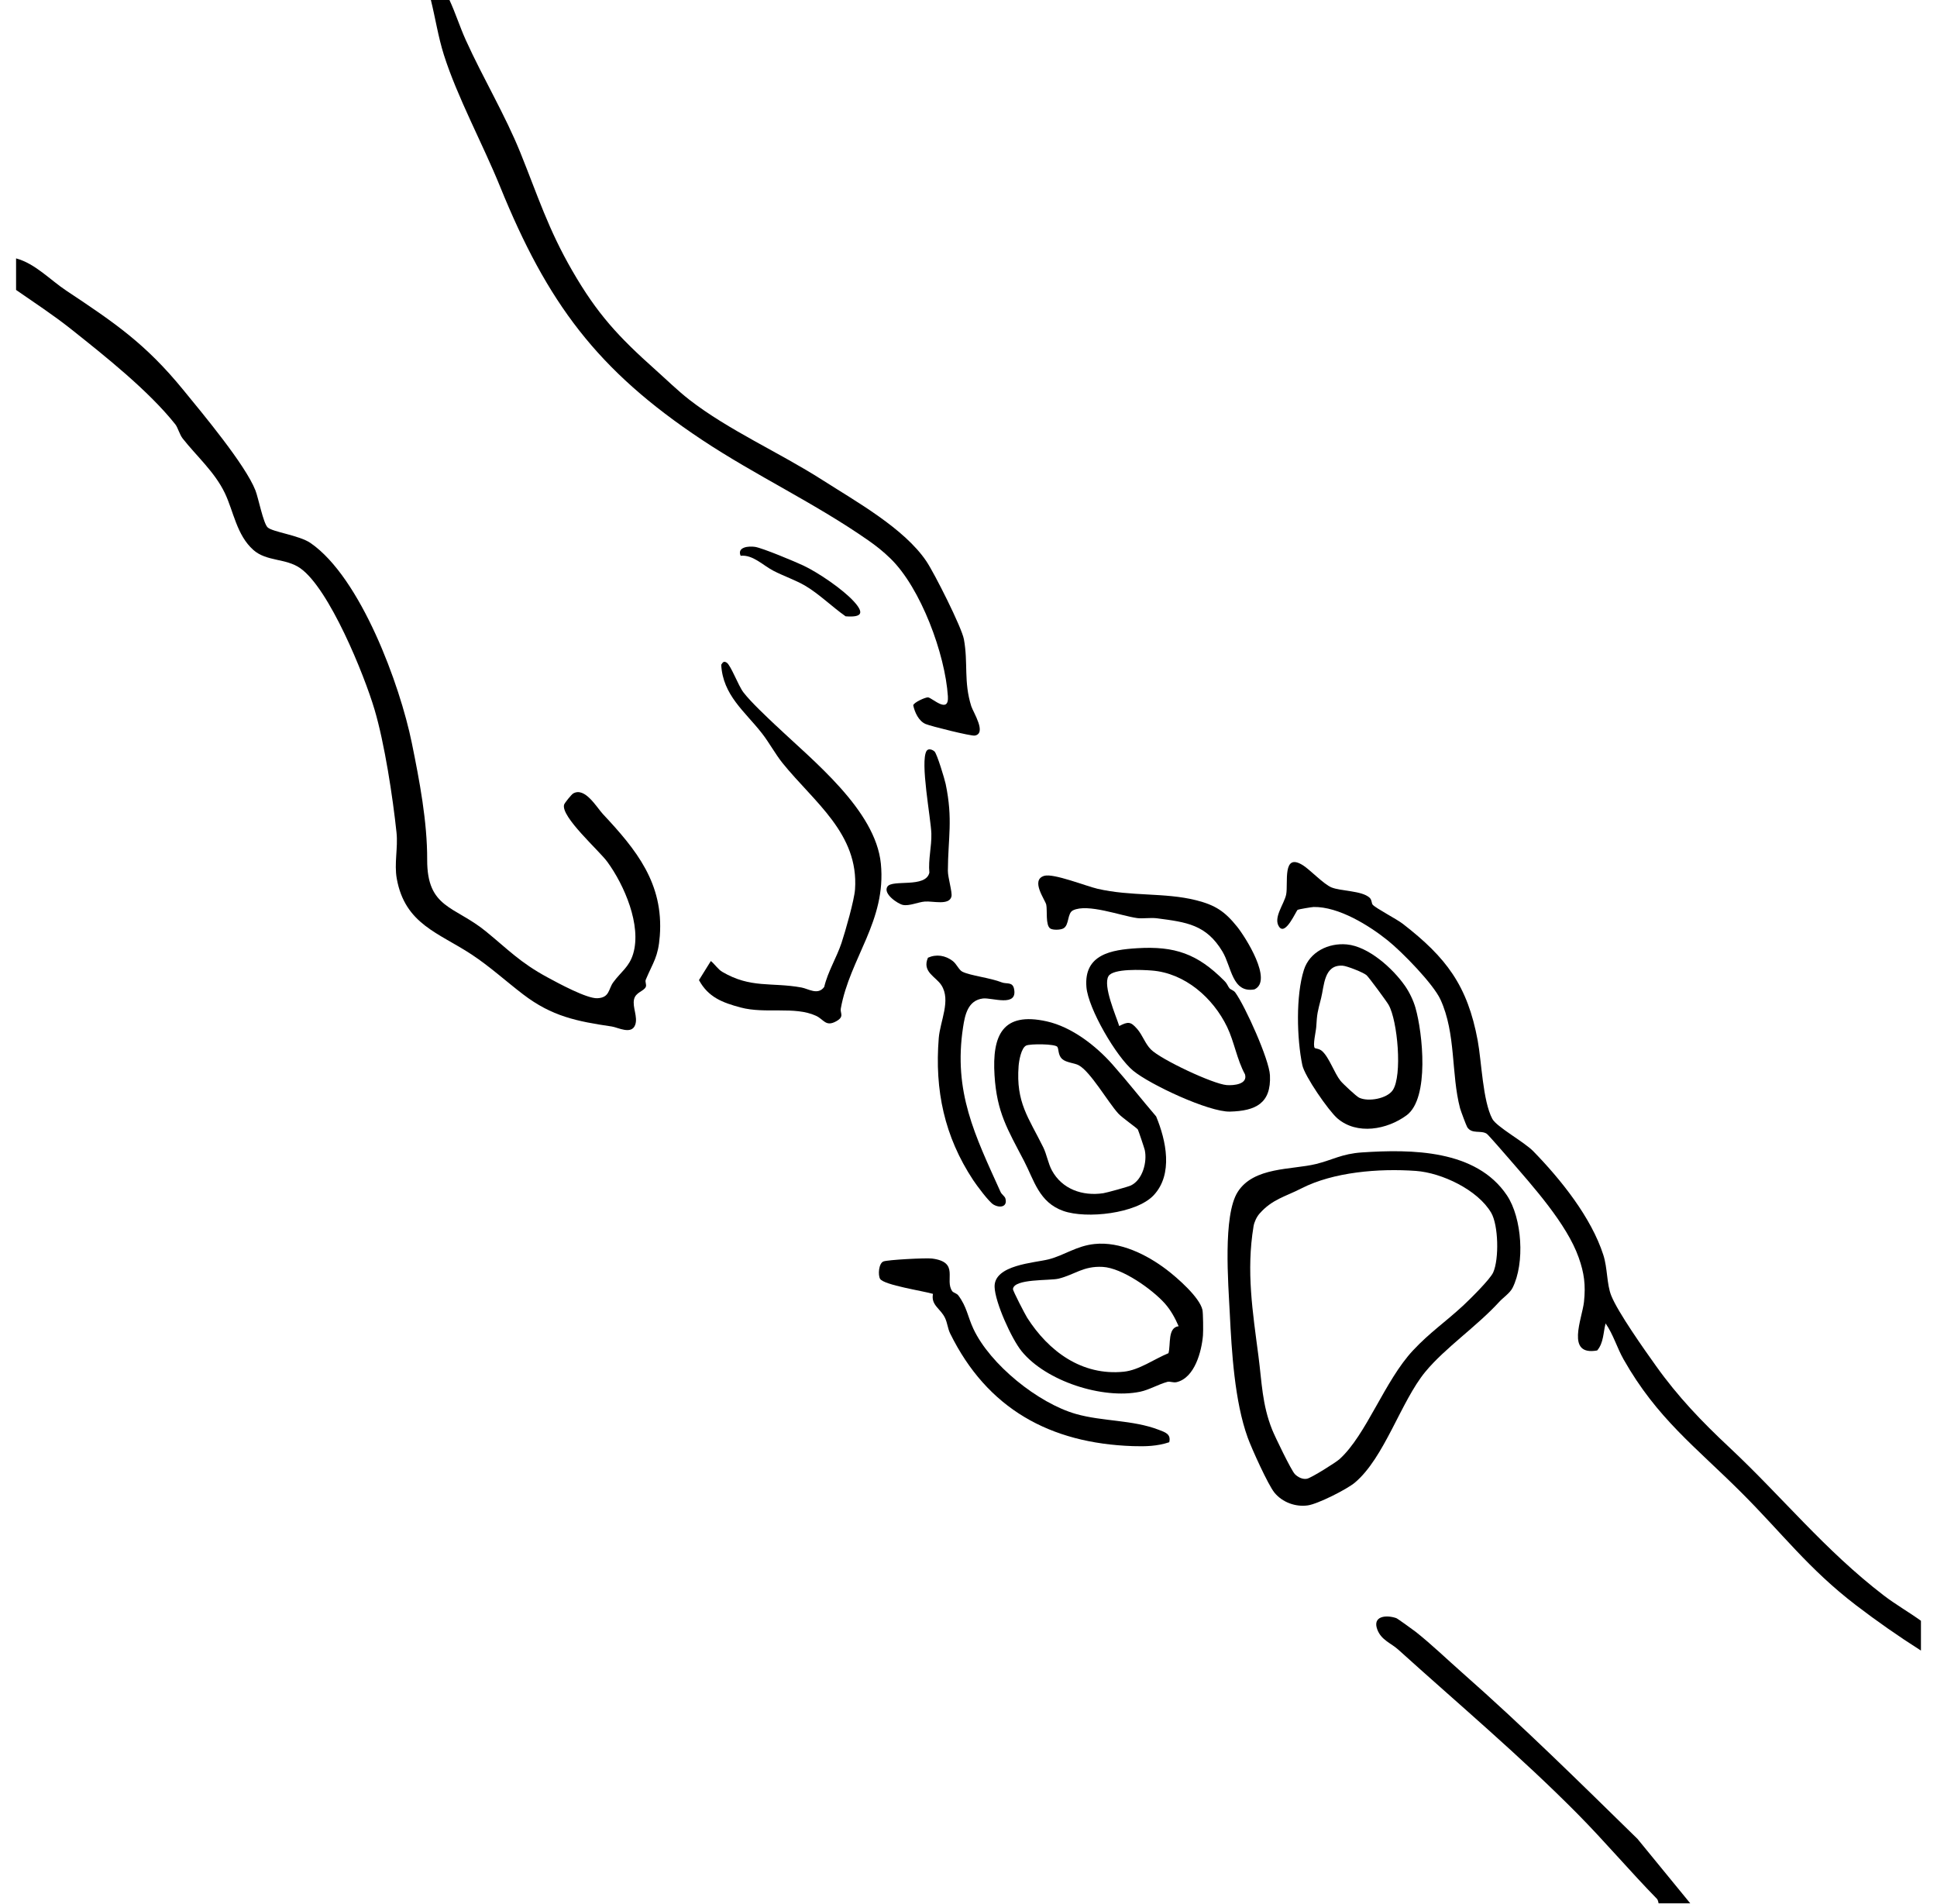
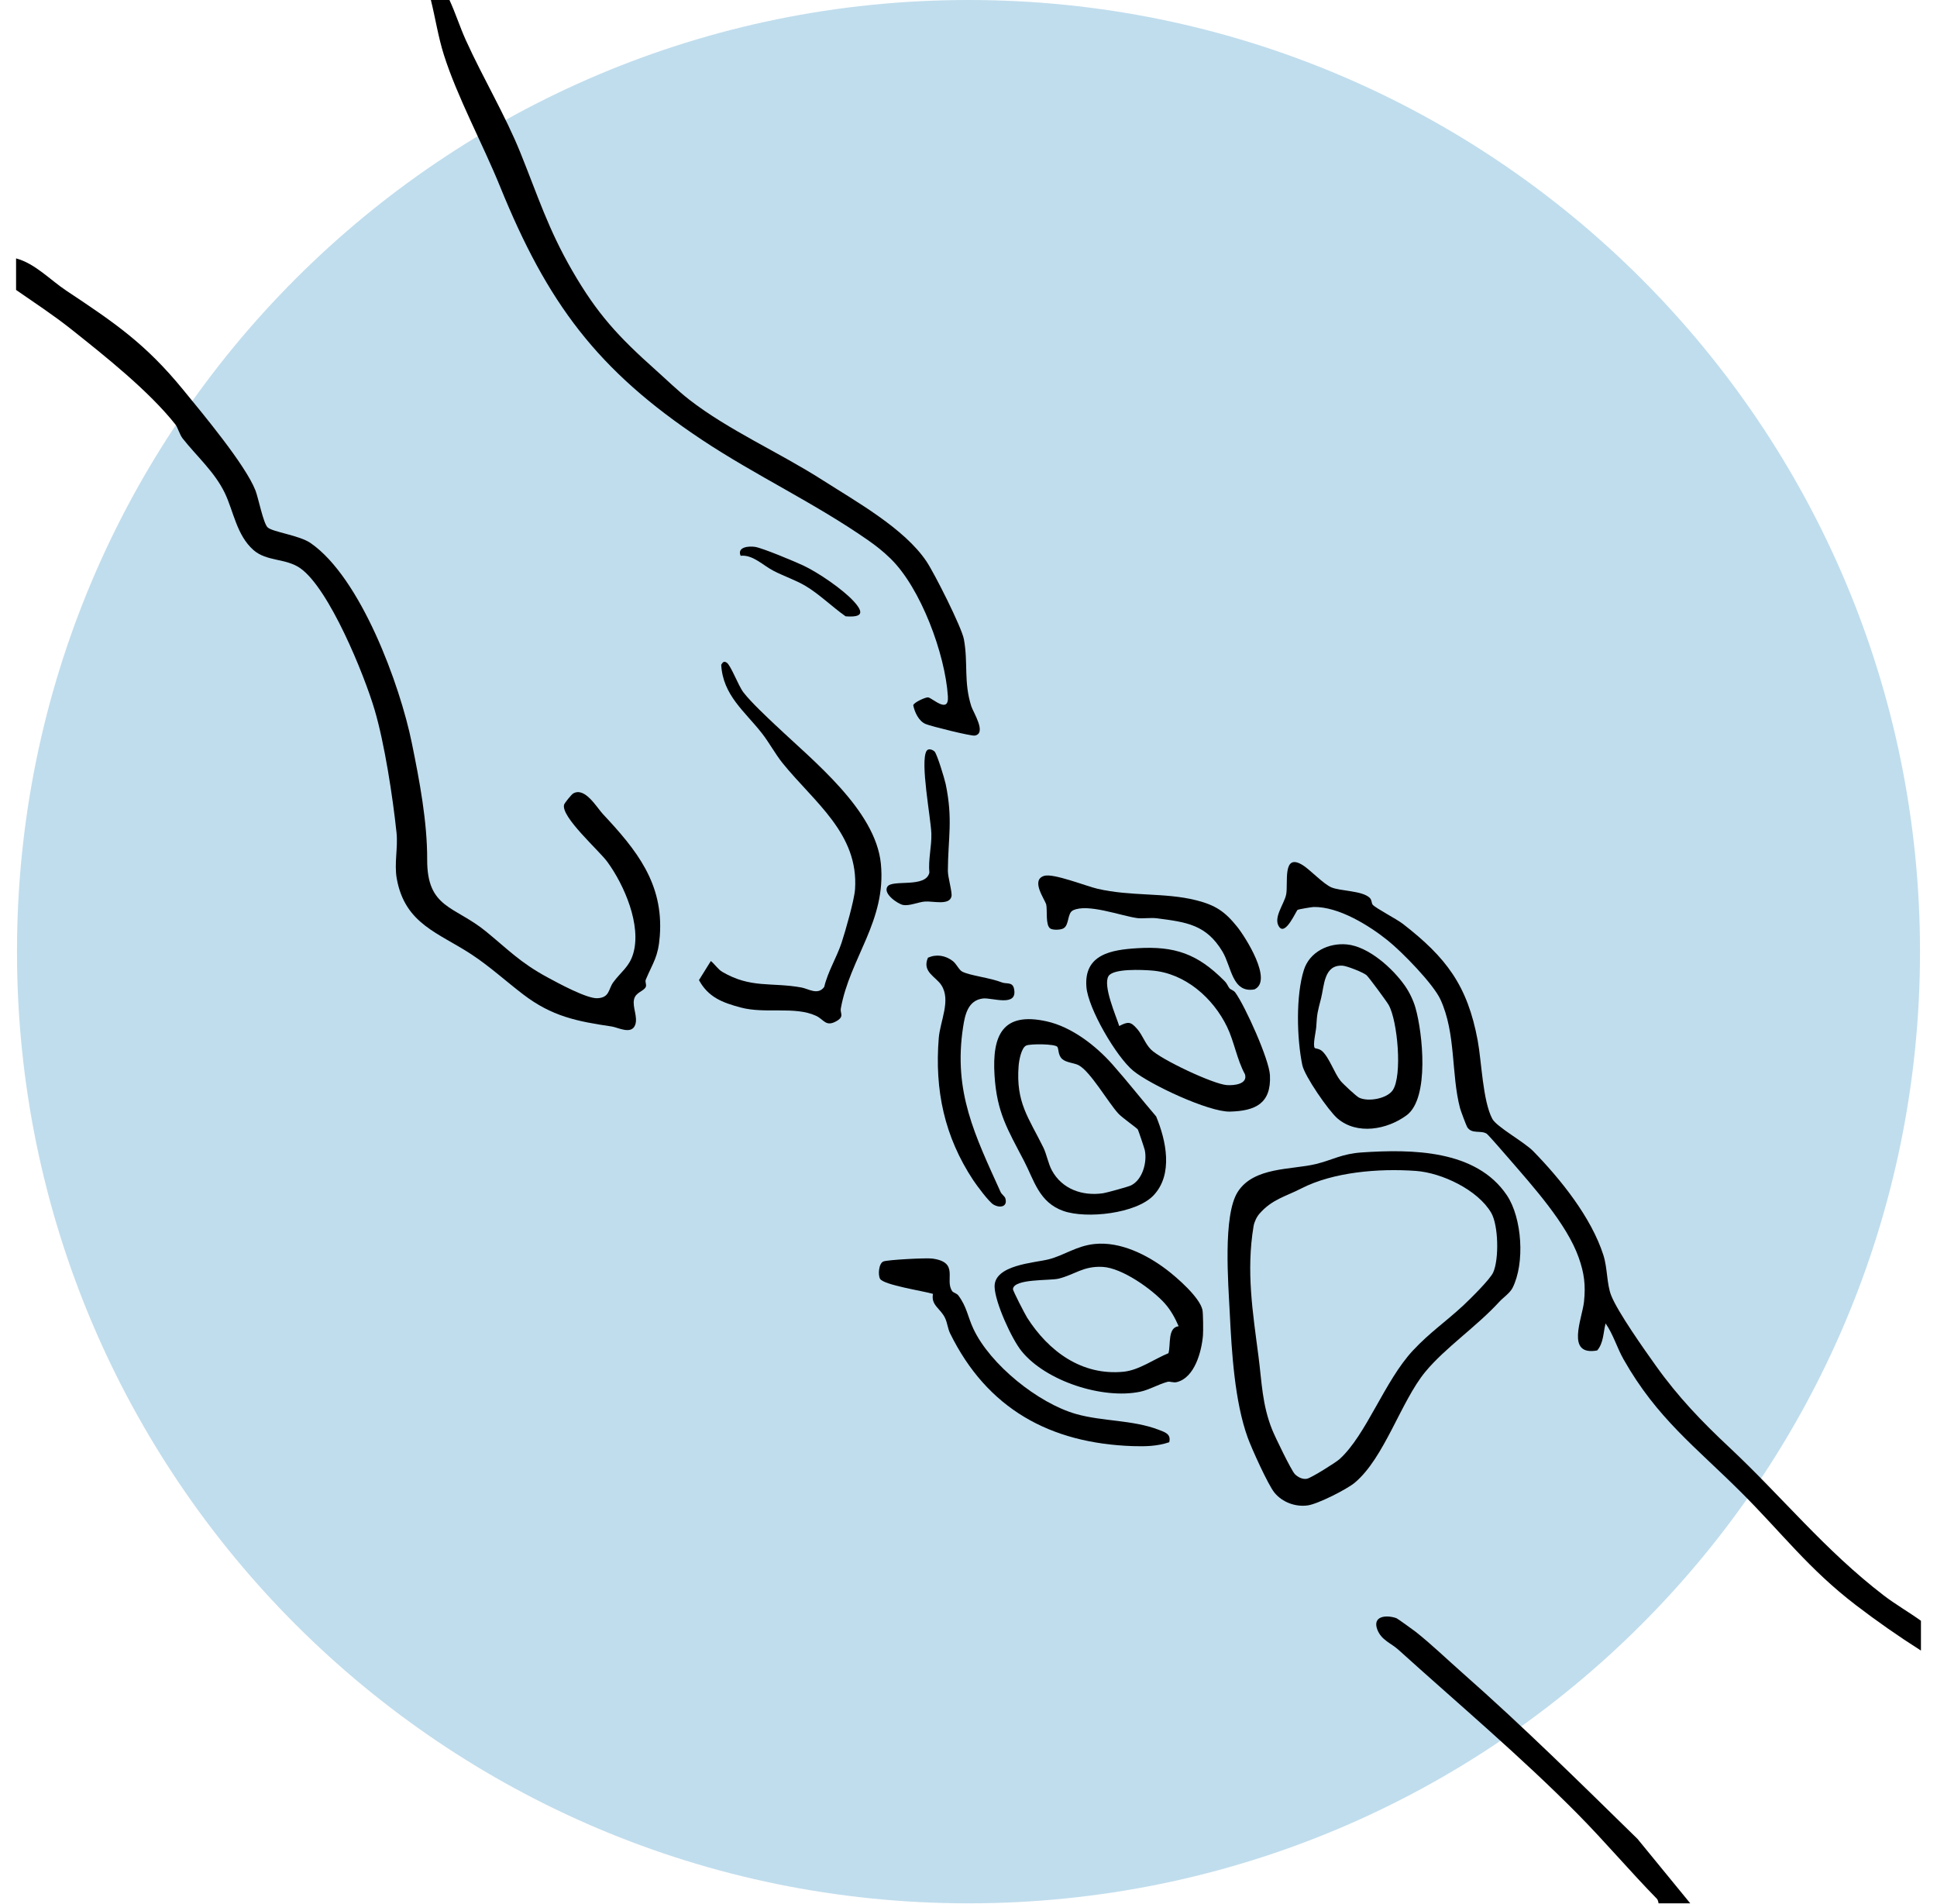
<svg xmlns="http://www.w3.org/2000/svg" width="114" height="112" viewBox="0 0 114 112" fill="none">
+   <rect x="1" width="112" height="112" rx="56" fill="#C0DDED" />
  <path d="M0.945 15.204C2.08 15.513 2.939 16.465 3.911 17.109C6.753 18.998 8.559 20.22 10.777 22.932C11.907 24.314 14.436 27.337 15.033 28.856C15.205 29.291 15.494 30.794 15.753 31.035C16.049 31.309 17.617 31.497 18.28 31.956C21.232 33.996 23.542 40.301 24.238 43.723C24.693 45.958 25.148 48.347 25.141 50.587C25.132 53.46 26.744 53.298 28.587 54.799C29.909 55.877 30.605 56.637 32.222 57.512C32.844 57.849 34.533 58.768 35.157 58.74C35.888 58.707 35.802 58.201 36.09 57.806C36.544 57.184 37.029 56.906 37.263 56.13C37.769 54.447 36.741 52.078 35.742 50.712C35.252 50.043 33.009 48.067 33.198 47.354C33.225 47.252 33.632 46.751 33.732 46.693C34.427 46.289 35.116 47.51 35.486 47.906C37.444 49.998 39.066 51.979 38.832 55.074C38.738 56.325 38.449 56.598 38.008 57.645C37.95 57.785 38.065 57.936 38.007 58.072C37.895 58.334 37.409 58.38 37.315 58.811C37.214 59.267 37.547 59.84 37.386 60.301C37.172 60.909 36.368 60.456 36.005 60.403C33.949 60.1 32.48 59.809 30.784 58.51C29.787 57.748 28.825 56.871 27.762 56.17C25.818 54.886 23.839 54.389 23.352 51.707C23.191 50.816 23.431 49.89 23.337 48.996C23.116 46.898 22.634 43.746 22.044 41.757C21.435 39.698 19.373 34.628 17.669 33.434C16.823 32.841 15.692 33.051 14.914 32.364C13.928 31.494 13.745 30.083 13.232 29.013C12.64 27.778 11.583 26.857 10.752 25.804C10.57 25.573 10.466 25.158 10.322 24.975C8.753 22.997 6.18 20.954 4.174 19.36C3.144 18.543 2.022 17.807 0.946 17.061V15.201L0.945 15.204Z" fill="black" />
  <path d="M113.053 97.125C111.738 96.29 110.456 95.394 109.219 94.447C106.441 92.318 104.891 90.227 102.488 87.829C99.784 85.131 97.525 83.468 95.554 79.991C95.165 79.305 94.95 78.527 94.496 77.876C94.354 78.41 94.383 79.021 94 79.467C92.128 79.803 93.118 77.595 93.224 76.605C93.329 75.614 93.237 74.91 92.91 73.992C92.211 72.017 90.219 69.811 88.837 68.212C88.643 67.988 87.594 66.774 87.497 66.712C87.152 66.49 86.627 66.756 86.351 66.325C86.3 66.246 85.967 65.355 85.93 65.214C85.399 63.195 85.699 60.824 84.778 58.819C84.353 57.894 82.522 56.022 81.683 55.347C80.569 54.45 78.78 53.346 77.314 53.371C77.201 53.373 76.416 53.508 76.374 53.536C76.275 53.602 75.657 55.09 75.278 54.531C74.918 54.003 75.58 53.2 75.695 52.639C75.83 51.981 75.441 50.12 76.698 50.926C77.109 51.191 77.912 52.034 78.358 52.217C78.924 52.449 80.14 52.403 80.602 52.821C80.746 52.952 80.714 53.148 80.787 53.235C80.962 53.442 82.196 54.078 82.562 54.362C85.113 56.341 86.366 57.983 86.968 61.225C87.197 62.454 87.264 64.775 87.827 65.835C88.08 66.313 89.7 67.19 90.24 67.744C91.86 69.405 93.652 71.635 94.364 73.852C94.615 74.638 94.557 75.552 94.826 76.233C95.211 77.21 96.791 79.439 97.464 80.38C98.762 82.2 100.157 83.652 101.767 85.159C104.907 88.099 107.394 91.221 110.874 93.888C111.568 94.42 112.348 94.862 113.055 95.374V97.124L113.053 97.125Z" fill="black" />
  <path d="M26.453 0.001C26.812 0.774 27.067 1.595 27.42 2.371C28.42 4.581 29.733 6.766 30.634 9.003C31.665 11.56 32.269 13.488 33.674 15.92C35.155 18.485 36.39 19.809 38.58 21.764C39.192 22.31 39.896 22.996 40.554 23.509C42.877 25.317 45.849 26.615 48.386 28.236C50.375 29.509 53.225 31.092 54.528 33.038C54.996 33.735 56.6 36.912 56.73 37.619C56.987 39.02 56.706 40.112 57.164 41.559C57.277 41.912 58.089 43.158 57.369 43.285C57.153 43.323 54.781 42.734 54.474 42.603C54.065 42.426 53.835 41.914 53.748 41.504C53.765 41.339 54.487 41.013 54.626 41.037C54.881 41.081 55.854 42.036 55.787 40.976C55.628 38.493 54.193 34.6 52.406 32.864C51.974 32.444 51.57 32.124 51.078 31.782C47.943 29.597 44.467 27.977 41.318 25.885C35.131 21.779 32.21 17.817 29.429 10.972C28.417 8.481 26.914 5.719 26.124 3.227C25.792 2.179 25.622 1.063 25.359 0H26.454L26.453 0.001Z" fill="black" />
  <path d="M88.241 76.601C86.917 78.052 85.045 79.316 83.885 80.724C82.447 82.469 81.48 85.782 79.737 87.245C79.264 87.641 77.561 88.499 76.972 88.583C76.25 88.687 75.476 88.406 75.006 87.833C74.629 87.372 73.661 85.228 73.432 84.593C72.659 82.457 72.488 79.53 72.377 77.273C72.291 75.536 71.963 71.527 72.843 70.141C73.787 68.651 76.028 68.844 77.448 68.496C78.431 68.255 78.972 67.892 80.157 67.813C83.072 67.62 86.876 67.638 88.687 70.337C89.583 71.674 89.756 74.332 89.017 75.789C88.862 76.093 88.462 76.359 88.242 76.601H88.241ZM86.084 76.853C86.481 76.483 87.697 75.289 87.881 74.874C88.235 74.078 88.187 72.094 87.764 71.368C86.977 70.017 84.853 69.012 83.334 68.902C81.147 68.745 78.475 68.964 76.585 69.934C75.639 70.419 74.875 70.567 74.127 71.416C73.957 71.61 73.818 71.907 73.776 72.159C73.338 74.809 73.726 77.194 74.065 79.802C74.266 81.344 74.279 82.652 74.874 84.134C75.032 84.531 75.994 86.522 76.206 86.741C76.383 86.924 76.668 87.069 76.926 87.014C77.184 86.959 78.608 86.068 78.84 85.859C80.417 84.43 81.489 81.251 83.164 79.461C84.152 78.405 85.079 77.784 86.082 76.852L86.084 76.853Z" fill="black" />
  <path d="M45.678 42.703C47.842 44.764 51.528 47.667 51.842 50.819C52.178 54.191 50.013 56.377 49.484 59.351C49.435 59.626 49.714 59.817 49.218 60.094C48.591 60.443 48.489 59.985 48.024 59.773C46.766 59.194 45.048 59.675 43.586 59.284C42.515 58.997 41.683 58.681 41.137 57.673L41.836 56.55C42.067 56.736 42.256 57.04 42.509 57.188C44.194 58.177 45.397 57.786 47.171 58.109C47.574 58.182 48.139 58.586 48.509 58.074C48.724 57.167 49.237 56.356 49.528 55.482C49.748 54.818 50.278 52.973 50.322 52.333C50.549 49.048 47.905 47.197 46.053 44.898C45.628 44.369 45.269 43.696 44.844 43.152C43.832 41.856 42.548 40.918 42.446 39.118C42.531 38.986 42.589 38.877 42.769 38.992C43.012 39.147 43.451 40.347 43.754 40.742C44.204 41.326 45.117 42.173 45.675 42.705L45.678 42.703Z" fill="black" />
  <path d="M65.471 62.634C66.354 63.63 67.174 64.681 68.044 65.695C68.629 67.106 69.062 69.093 67.897 70.334C66.881 71.417 63.94 71.735 62.584 71.258C61.149 70.754 60.863 69.455 60.271 68.32C59.299 66.454 58.668 65.464 58.532 63.276C58.384 60.914 59.008 59.525 61.602 60.101C63.087 60.431 64.506 61.545 65.472 62.635L65.471 62.634ZM62.232 61.604C62.105 61.419 60.623 61.415 60.394 61.525C60.102 61.664 59.972 62.419 59.949 62.728C59.785 64.885 60.531 65.751 61.402 67.518C61.601 67.92 61.688 68.466 61.908 68.872C62.507 69.973 63.702 70.397 64.931 70.214C65.135 70.183 66.395 69.835 66.555 69.759C67.245 69.428 67.525 68.381 67.375 67.675C67.354 67.576 67 66.523 66.968 66.468C66.912 66.371 66.053 65.785 65.811 65.519C65.205 64.85 64.176 63.053 63.483 62.682C63.235 62.548 62.748 62.533 62.507 62.312C62.266 62.09 62.316 61.729 62.231 61.605L62.232 61.604Z" fill="black" />
  <path d="M64.418 73.202C65.919 73.044 67.487 73.823 68.653 74.707C69.273 75.177 70.604 76.337 70.768 77.077C70.811 77.269 70.82 78.338 70.799 78.583C70.718 79.534 70.312 81.069 69.258 81.329C69.046 81.381 68.866 81.271 68.707 81.314C68.17 81.46 67.63 81.786 67.098 81.896C64.898 82.35 61.559 81.279 60.124 79.508C59.536 78.783 58.564 76.637 58.536 75.729C58.495 74.427 60.891 74.314 61.71 74.106C62.639 73.87 63.346 73.314 64.418 73.202ZM68.564 76.71C67.806 75.862 66.04 74.61 64.895 74.549C63.75 74.488 63.247 75.01 62.3 75.242C61.785 75.368 59.668 75.232 59.617 75.855C59.609 75.954 60.335 77.355 60.453 77.54C61.714 79.516 63.672 80.968 66.138 80.717C67.042 80.624 67.934 79.969 68.769 79.627C68.911 79.115 68.709 78.118 69.367 78.04C69.168 77.577 68.901 77.088 68.563 76.71H68.564Z" fill="black" />
  <path d="M72.047 57.705C72.257 57.916 72.237 58.004 72.361 58.156C72.425 58.236 72.602 58.265 72.706 58.41C73.295 59.229 74.697 62.348 74.741 63.27C74.823 64.934 73.889 65.372 72.388 65.411C71.15 65.443 67.679 63.822 66.689 63.003C65.698 62.184 64.042 59.35 63.94 58.079C63.785 56.152 65.417 55.89 66.924 55.797C69.149 55.66 70.479 56.132 72.046 57.705H72.047ZM66.915 60.532C67.253 60.919 67.382 61.393 67.727 61.747C68.303 62.337 71.397 63.792 72.199 63.851C72.627 63.882 73.443 63.8 73.272 63.217C72.801 62.358 72.635 61.288 72.22 60.429C71.395 58.719 69.737 57.256 67.778 57.109C67.251 57.069 65.508 56.976 65.236 57.445C64.905 58.012 65.674 59.754 65.871 60.376C66.391 60.105 66.547 60.113 66.913 60.532H66.915Z" fill="black" />
  <path d="M97.616 112C97.604 111.992 97.599 111.819 97.51 111.728C95.918 110.099 94.451 108.361 92.856 106.748C89.494 103.351 85.833 100.269 82.291 97.069C81.867 96.686 81.298 96.515 81.061 95.891C80.76 95.096 81.573 95.011 82.175 95.216C82.25 95.242 83.188 95.92 83.33 96.031C84.251 96.761 85.189 97.664 86.067 98.438C89.628 101.576 92.991 104.899 96.375 108.21L99.478 112H97.617H97.616Z" fill="black" />
  <path d="M82.687 58.009C82.948 58.383 83.182 58.868 83.307 59.306C83.726 60.768 84.144 64.622 82.785 65.627C81.64 66.474 79.864 66.802 78.712 65.81C78.193 65.363 76.781 63.322 76.647 62.678C76.322 61.118 76.258 58.585 76.74 57.072C77.079 56.008 78.193 55.473 79.266 55.574C80.547 55.693 81.98 56.995 82.686 58.009H82.687ZM77.381 61.672C77.407 61.7 77.644 61.703 77.807 61.846C78.227 62.217 78.526 63.141 78.896 63.603C79.023 63.763 79.82 64.51 79.987 64.591C80.532 64.853 81.632 64.647 81.968 64.152C82.546 63.3 82.253 60.056 81.727 59.133C81.606 58.921 80.55 57.485 80.419 57.378C80.224 57.218 79.282 56.843 79.024 56.825C77.915 56.75 77.939 58 77.752 58.737C77.54 59.568 77.516 59.607 77.465 60.441C77.448 60.695 77.247 61.524 77.381 61.671V61.672Z" fill="black" />
  <path d="M56.046 75.983C56.108 76.067 56.31 76.106 56.401 76.228C56.906 76.903 56.949 77.469 57.286 78.19C58.271 80.295 61.098 82.57 63.325 83.204C64.897 83.651 66.653 83.542 68.196 84.135C68.57 84.279 68.933 84.383 68.814 84.867C68.114 85.103 67.414 85.12 66.68 85.096C61.79 84.931 58.094 82.888 55.919 78.464C55.778 78.177 55.762 77.86 55.621 77.559C55.355 76.992 54.781 76.813 54.909 76.137C54.388 75.976 52.019 75.619 51.798 75.254C51.665 75.035 51.712 74.348 51.989 74.231C52.232 74.129 54.504 74.012 54.856 74.058C56.502 74.271 55.565 75.319 56.048 75.985L56.046 75.983Z" fill="black" />
  <path d="M54.614 56.355C55.113 56.133 55.635 56.219 56.068 56.546C56.303 56.724 56.433 57.076 56.639 57.179C57.112 57.415 58.255 57.531 58.965 57.809C59.234 57.914 59.589 57.764 59.678 58.175C59.921 59.297 58.371 58.689 57.848 58.755C56.966 58.865 56.792 59.715 56.681 60.442C56.096 64.257 57.386 66.818 58.887 70.139C58.953 70.286 59.134 70.394 59.17 70.517C59.313 71.009 58.861 71.11 58.47 70.882C58.201 70.726 57.481 69.753 57.279 69.448C55.581 66.878 55.003 64.15 55.249 61.089C55.33 60.08 55.979 58.87 55.406 57.975C55.079 57.465 54.249 57.194 54.614 56.355L54.614 56.355Z" fill="black" />
  <path d="M72.811 54.533C73.288 55.128 74.942 57.71 73.828 58.22C72.514 58.453 72.484 56.891 71.948 55.997C70.994 54.406 69.834 54.265 68.106 54.038C67.704 53.985 67.254 54.069 66.927 54.024C65.955 53.888 64.022 53.153 63.156 53.566C62.797 53.736 62.945 54.435 62.582 54.632C62.412 54.725 61.968 54.74 61.812 54.637C61.523 54.447 61.646 53.556 61.576 53.234C61.511 52.945 60.631 51.786 61.456 51.538C62.001 51.375 63.925 52.145 64.592 52.299C66.587 52.76 68.54 52.511 70.379 52.97C71.523 53.256 72.082 53.626 72.811 54.533Z" fill="black" />
  <path d="M55 44.219C55.149 44.364 55.593 45.835 55.656 46.133C56.093 48.221 55.795 49.305 55.786 51.244C55.784 51.63 56.055 52.507 55.997 52.753C55.87 53.295 54.901 53.012 54.428 53.051C54.027 53.084 53.518 53.326 53.139 53.249C52.842 53.189 51.947 52.588 52.23 52.169C52.526 51.734 54.483 52.272 54.697 51.352C54.624 50.574 54.836 49.823 54.814 49.053C54.786 48.145 54.141 44.829 54.532 44.186C54.641 44.018 54.889 44.114 54.999 44.221L55 44.219Z" fill="black" />
  <path d="M50.255 35.394C50.878 36.079 50.733 36.339 49.767 36.266C48.994 35.725 48.205 34.949 47.399 34.473C46.842 34.144 46.138 33.904 45.538 33.597C44.9 33.271 44.318 32.63 43.589 32.704C43.369 32.188 44.059 32.123 44.435 32.18C44.874 32.246 46.785 33.046 47.28 33.279C48.156 33.691 49.605 34.678 50.255 35.394Z" fill="black" />
</svg>
